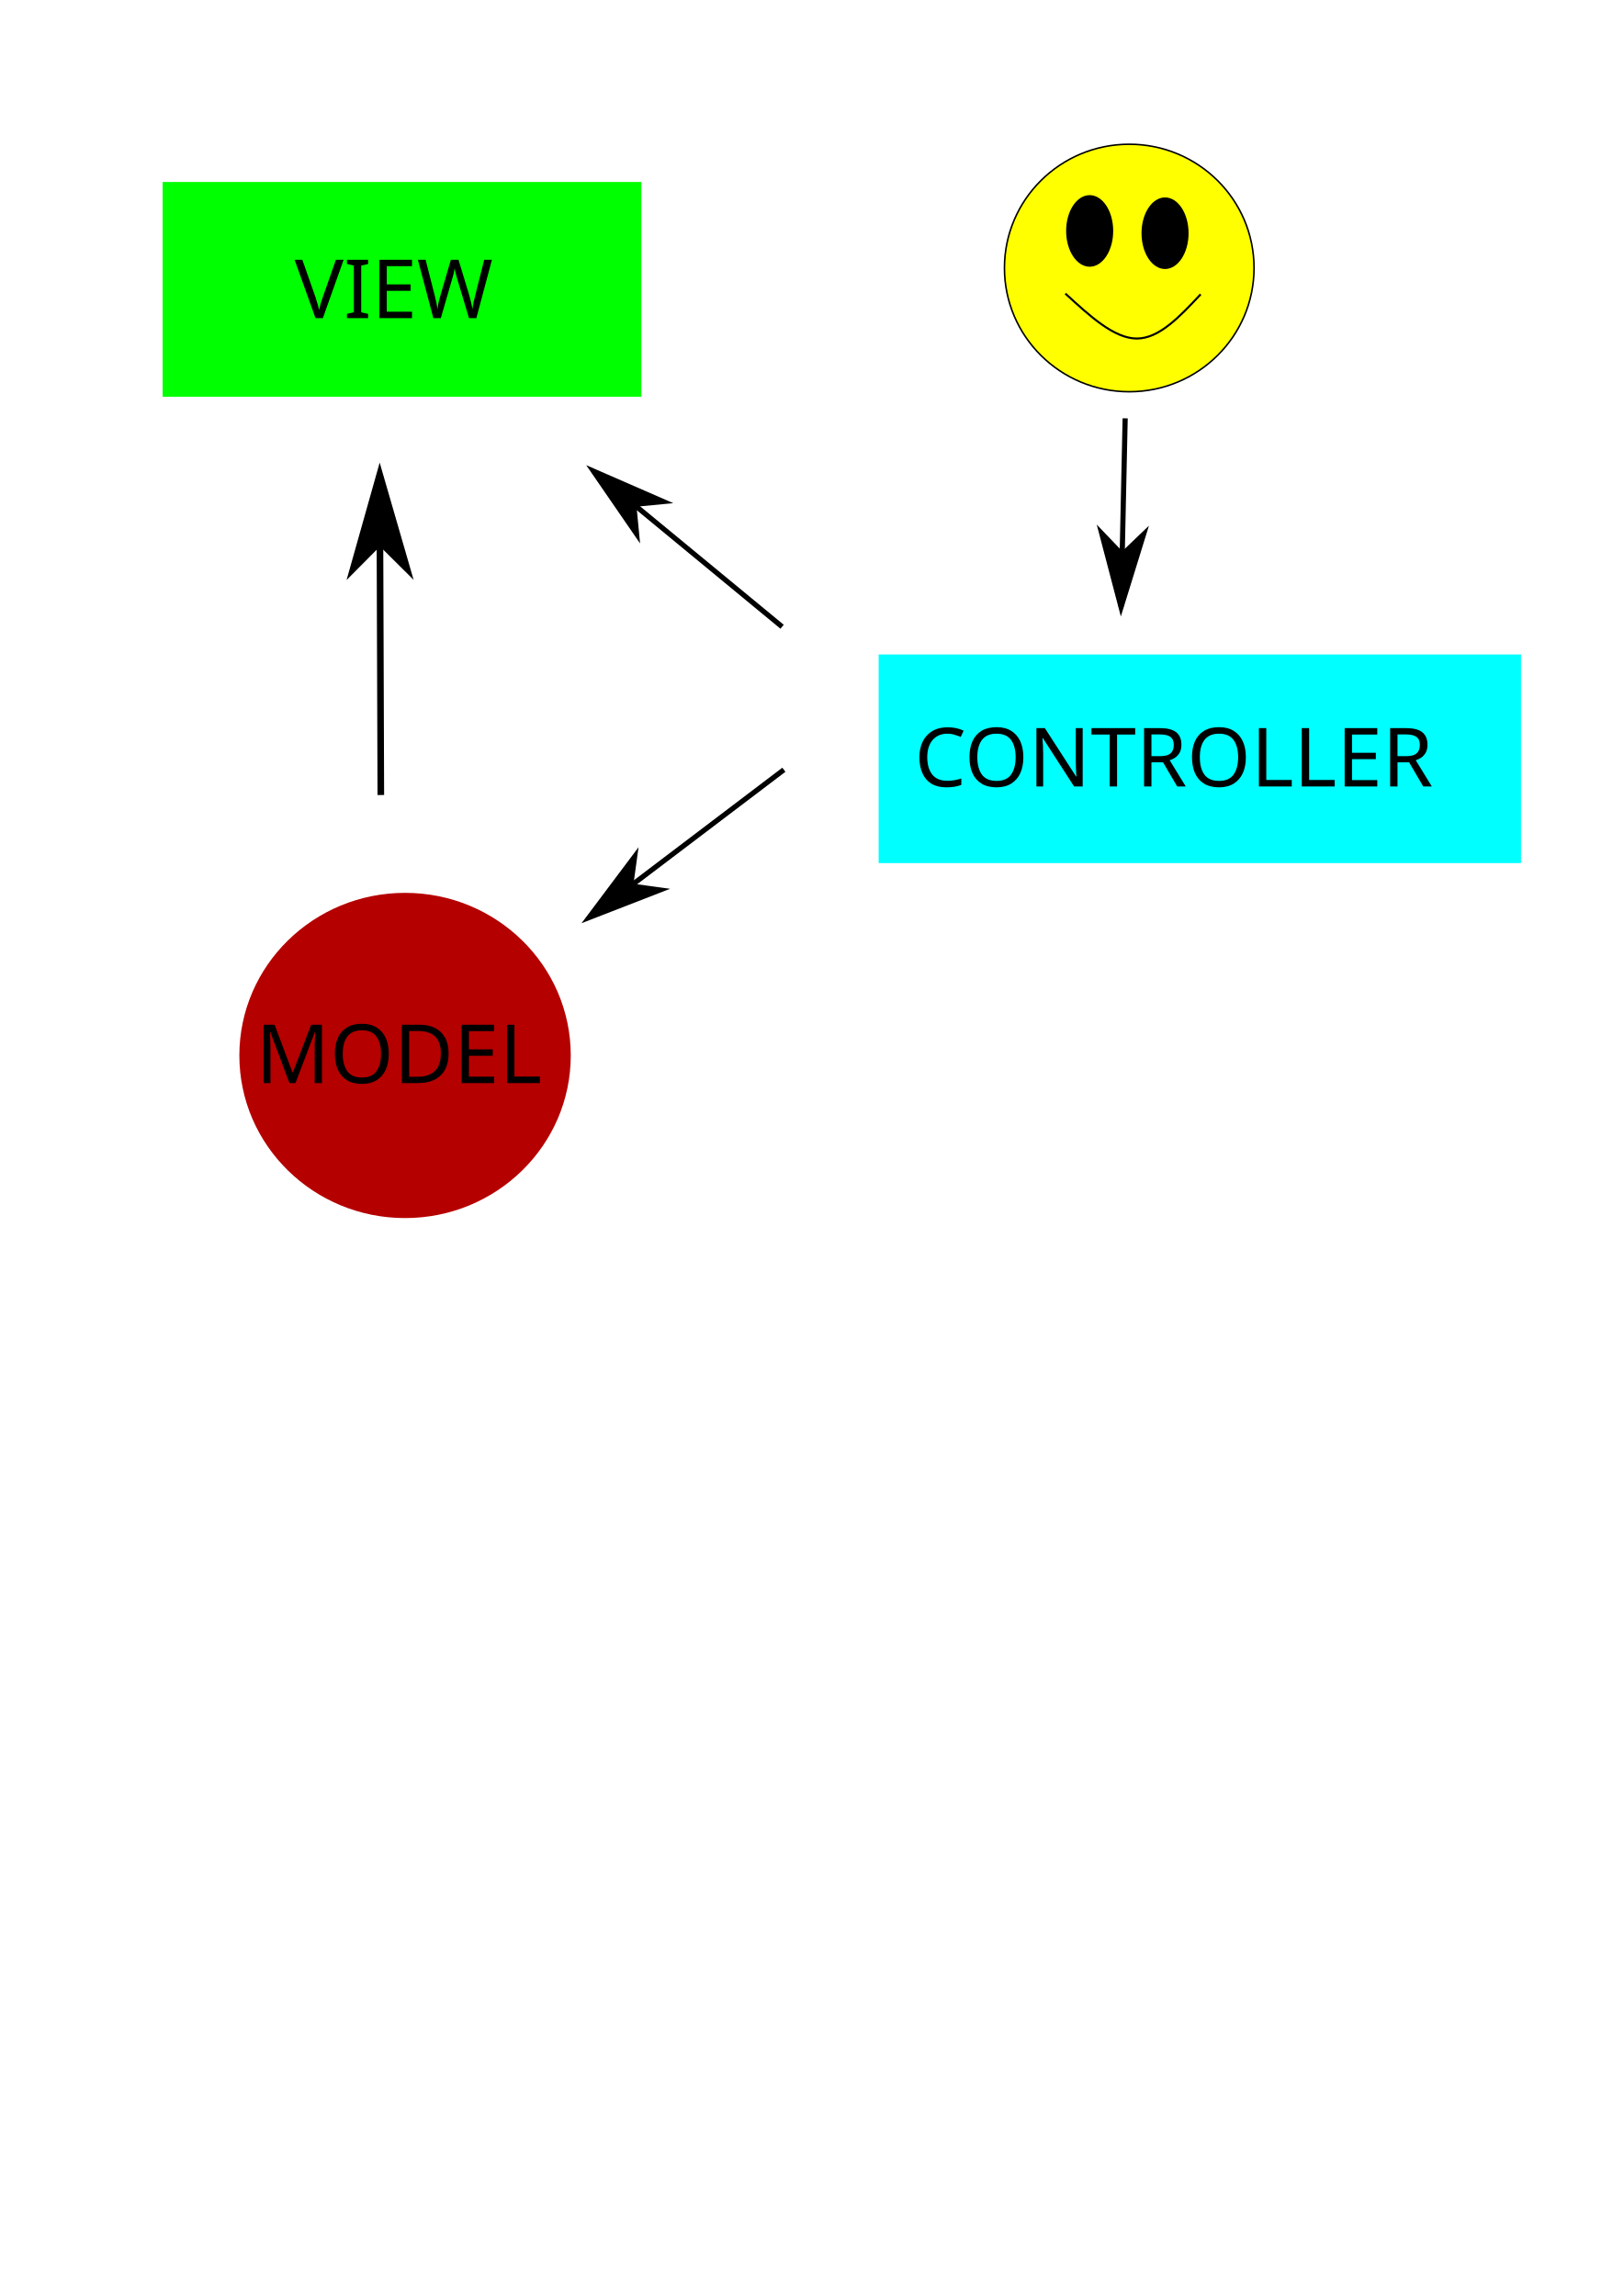
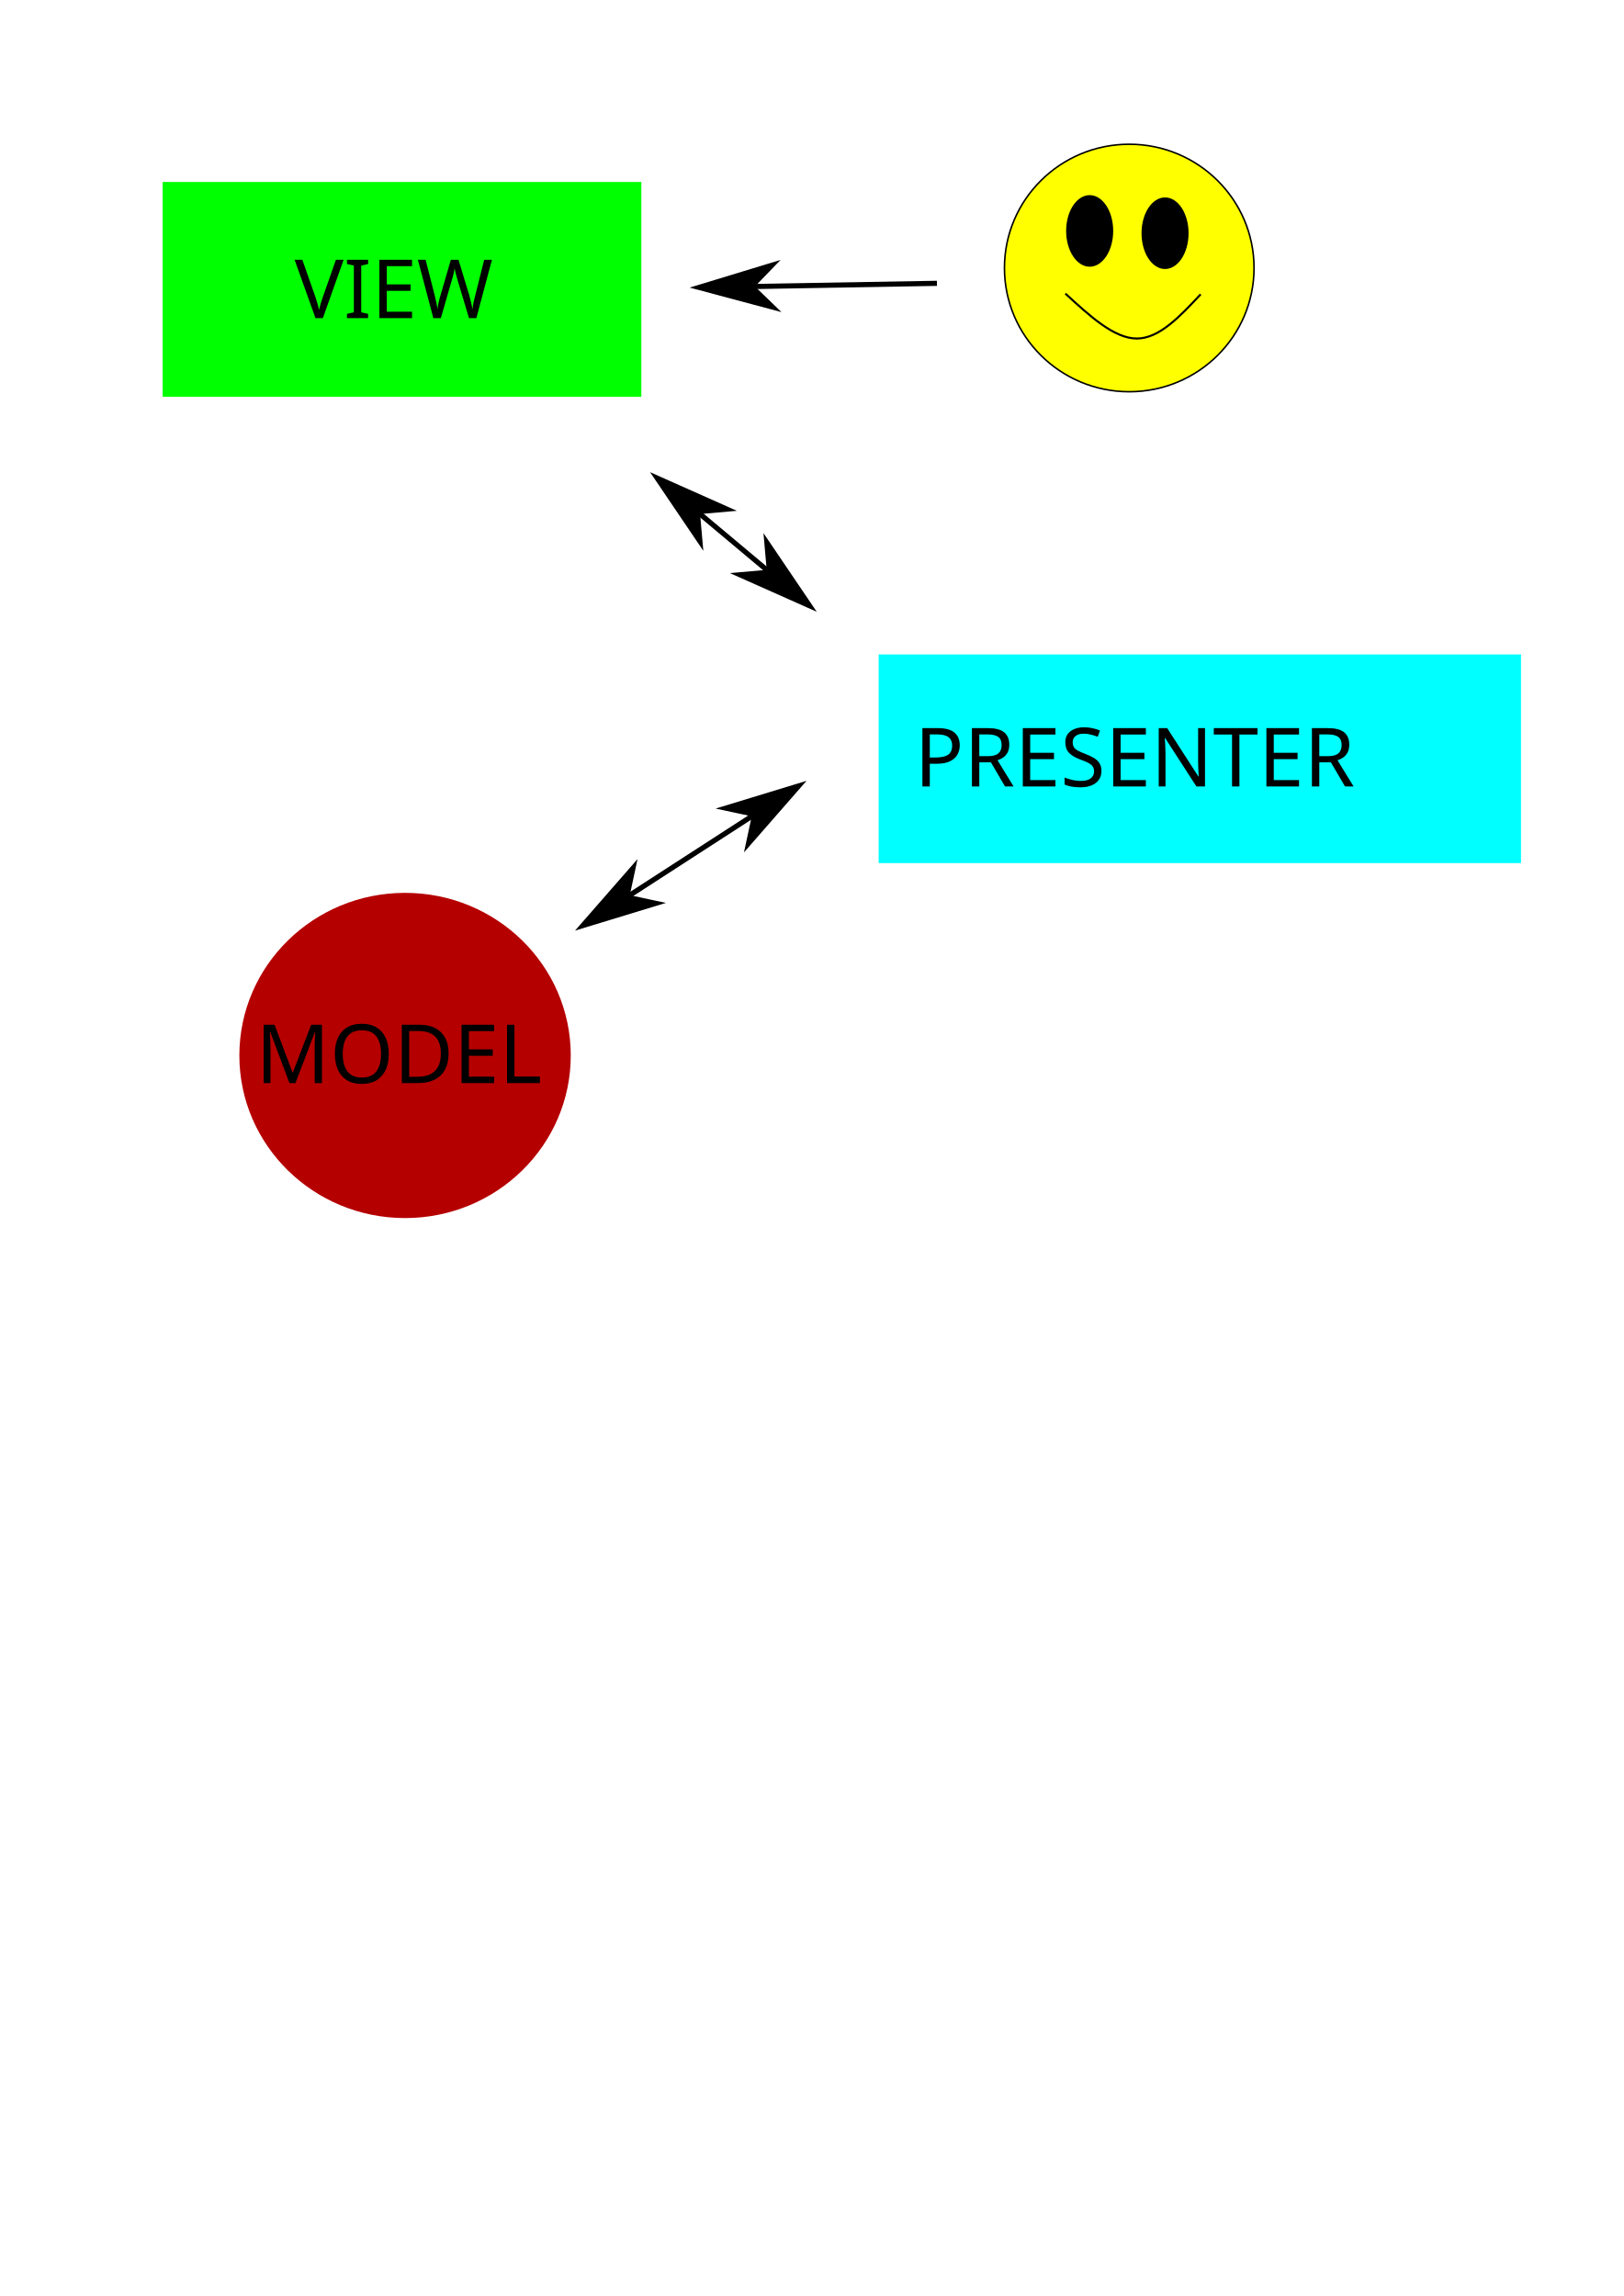
<svg xmlns="http://www.w3.org/2000/svg" xmlns:ns1="http://www.openswatchbook.org/uri/2009/osb" xmlns:xlink="http://www.w3.org/1999/xlink" width="210mm" height="297mm" viewBox="0 0 210 297" version="1.1" id="svg8">
  <defs id="defs2">
+     <marker orient="auto" refY="0.0" refX="0.0" id="marker1465" style="overflow:visible">
+       <path id="path1463" d="M 0.0,0.0 L 5.0,-5.0 L -12.5,0.0 L 5.0,5.0 L 0.0,0.0 z " style="fill-rule:evenodd;stroke:#000000;stroke-width:1pt;stroke-opacity:1;fill:#000000;fill-opacity:1" transform="scale(0.8) translate(12.5,0)" />
+     </marker>
+     <marker orient="auto" refY="0.0" refX="0.0" id="Arrow1Lstart" style="overflow:visible">
+       <path id="path855" d="M 0.0,0.0 L 5.0,-5.0 L -12.5,0.0 L 5.0,5.0 L 0.0,0.0 z " style="fill-rule:evenodd;stroke:#000000;stroke-width:1pt;stroke-opacity:1;fill:#000000;fill-opacity:1" transform="scale(0.8) translate(12.5,0)" />
+     </marker>
    <marker style="overflow:visible;" id="marker5017" refX="0.0" refY="0.0" orient="auto">
      <path transform="scale(0.8) rotate(180) translate(12.5,0)" style="fill-rule:evenodd;stroke:#000000;stroke-width:1pt;stroke-opacity:1;fill:#000000;fill-opacity:1" d="M 0.0,0.0 L 5.0,-5.0 L -12.5,0.0 L 5.0,5.0 L 0.0,0.0 z " id="path5015" />
    </marker>
    <marker orient="auto" refY="0.0" refX="0.0" id="marker5011" style="overflow:visible;">
      <path id="path5009" d="M 0.0,0.0 L 5.0,-5.0 L -12.5,0.0 L 5.0,5.0 L 0.0,0.0 z " style="fill-rule:evenodd;stroke:#000000;stroke-width:1pt;stroke-opacity:1;fill:#000000;fill-opacity:1" transform="scale(0.8) rotate(180) translate(12.5,0)" />
    </marker>
    <marker style="overflow:visible;" id="marker1316" refX="0.0" refY="0.0" orient="auto">
      <path transform="scale(0.8) rotate(180) translate(12.5,0)" style="fill-rule:evenodd;stroke:#000000;stroke-width:1pt;stroke-opacity:1;fill:#000000;fill-opacity:1" d="M 0.0,0.0 L 5.0,-5.0 L -12.5,0.0 L 5.0,5.0 L 0.0,0.0 z " id="path1314" />
    </marker>
    <marker orient="auto" refY="0.0" refX="0.0" id="Arrow1Lend" style="overflow:visible;">
      <path id="path1005" d="M 0.0,0.0 L 5.0,-5.0 L -12.5,0.0 L 5.0,5.0 L 0.0,0.0 z " style="fill-rule:evenodd;stroke:#000000;stroke-width:1pt;stroke-opacity:1;fill:#000000;fill-opacity:1" transform="scale(0.8) rotate(180) translate(12.5,0)" />
    </marker>
    <linearGradient id="linearGradient4508" ns1:paint="solid">
      <stop style="stop-color:#b50000;stop-opacity:1;" offset="0" id="stop4506" />
    </linearGradient>
    <linearGradient xlink:href="#linearGradient4508" id="linearGradient4510" x1="26.723" y1="43.926" x2="69.585" y2="43.926" gradientUnits="userSpaceOnUse" gradientTransform="translate(4.233333,92.60417)" />
  </defs>
  <ellipse style="fill:#ffff00;stroke-width:0.2;stroke-miterlimit:4;stroke-dasharray:none;fill-opacity:1;stroke:#000000;stroke-opacity:1" id="path1377" cx="146.05" cy="34.666" rx="16.14" ry="16.007" />
  <g id="layer1" style="display:inline">
-     <path style="fill:none;stroke:#000000;stroke-width:0.665;stroke-linecap:butt;stroke-linejoin:miter;stroke-miterlimit:4;stroke-dasharray:none;stroke-opacity:1;marker-end:url(#Arrow1Lend)" d="m 145.521,54.113 -0.529,24.342" id="path996" />
+     <path style="fill:none;stroke:#000000;stroke-width:0.665;stroke-linecap:butt;stroke-linejoin:miter;stroke-miterlimit:4;stroke-dasharray:none;stroke-opacity:1;marker-end:url(#Arrow1Lend)" d="M 121.179,36.65 90.488,37.179" id="path996" />
    <ellipse id="path10" cx="52.388" cy="136.53" rx="21.431" ry="21.034" style="fill:url(#linearGradient4510);fill-opacity:1;stroke-width:0.265" />
    <text xml:space="preserve" style="font-style:normal;font-weight:normal;font-size:10.583px;line-height:1.25;font-family:sans-serif;letter-spacing:0px;word-spacing:0px;fill:#000000;fill-opacity:1;stroke:none;stroke-width:0.265" x="33.073" y="140.102" id="text4514">
      <tspan id="tspan4512" x="33.073" y="140.102" style="stroke-width:0.265">MODEL</tspan>
    </text>
    <text xml:space="preserve" style="font-style:normal;font-weight:normal;font-size:10.583px;line-height:1.25;font-family:sans-serif;letter-spacing:0px;word-spacing:0px;fill:#000000;fill-opacity:1;stroke:none;stroke-width:0.265" x="48.154" y="84.01" id="text4613">
      <tspan id="tspan4611" x="48.154" y="93.374" style="stroke-width:0.265" />
    </text>
    <path style="fill:#00ffff;stroke-width:0.285" d="m 113.638,98.151 v -13.494 h 41.54 41.54 v 13.494 13.494 h -41.54 -41.54 z" id="path861" />
    <text xml:space="preserve" style="font-style:normal;font-variant:normal;font-weight:normal;font-stretch:normal;font-size:10.583px;line-height:1.25;font-family:sans-serif;-inkscape-font-specification:'sans-serif, Normal';font-variant-ligatures:normal;font-variant-caps:normal;font-variant-numeric:normal;font-feature-settings:normal;text-align:start;letter-spacing:0px;word-spacing:0px;writing-mode:lr-tb;text-anchor:start;fill:#000000;fill-opacity:1;stroke:none;stroke-width:0.265" x="118.269" y="101.737" id="text4583">
-       <tspan id="tspan945" x="118.269" y="101.737">CONTROLLER</tspan>
+       <tspan id="tspan851" x="118.269" y="101.737">PRESENTER</tspan>
+       <tspan id="tspan853" x="118.269" y="114.967" />
    </text>
    <path style="fill:#00ff00;stroke-width:0.265" d="M 21.034,37.429 V 23.539 H 51.99 82.946 V 37.429 51.32 H 51.99 21.034 Z" id="path865" />
    <text xml:space="preserve" style="font-style:normal;font-weight:normal;font-size:10.583px;line-height:1.25;font-family:sans-serif;letter-spacing:0px;word-spacing:0px;fill:#000000;fill-opacity:1;stroke:none;stroke-width:0.265" x="38.1" y="41.148" id="text4609">
      <tspan id="tspan4607" x="38.1" y="41.148" style="stroke-width:0.265">VIEW</tspan>
    </text>
-     <path id="path1312" d="M 101.153,81.073 76.811,60.992" style="fill:none;stroke:#000000;stroke-width:0.665;stroke-linecap:butt;stroke-linejoin:miter;stroke-miterlimit:4;stroke-dasharray:none;stroke-opacity:1;marker-end:url(#marker1316)" />
-     <path style="fill:none;stroke:#000000;stroke-width:0.665;stroke-linecap:butt;stroke-linejoin:miter;stroke-miterlimit:4;stroke-dasharray:none;stroke-opacity:1;marker-end:url(#marker5011)" d="M 101.381,99.572 76.239,118.642" id="path5007" />
-     <path id="path5013" d="M 49.253,102.838 49.111,61.499" style="fill:none;stroke:#000000;stroke-width:0.854;stroke-linecap:butt;stroke-linejoin:miter;stroke-miterlimit:4;stroke-dasharray:none;stroke-opacity:1;marker-end:url(#marker5017)" />
+     <path id="path1312" d="M 85.063,61.903 104.642,78.307" style="fill:none;stroke:#000000;stroke-width:0.665;stroke-linecap:butt;stroke-linejoin:miter;stroke-miterlimit:4;stroke-dasharray:none;stroke-opacity:1;marker-end:url(#marker1316);marker-start:url(#Arrow1Lstart)" />
+     <path style="fill:none;stroke:#000000;stroke-width:0.665;stroke-linecap:butt;stroke-linejoin:miter;stroke-miterlimit:4;stroke-dasharray:none;stroke-opacity:1;marker-end:url(#marker5011);marker-start:url(#marker1465)" d="M 75.451,119.68 103.226,101.708" id="path5007" />
  </g>
  <ellipse style="display:inline;fill:#000000;stroke-width:0.265" id="path1379" cx="150.68" cy="30.168" rx="3.043" ry="4.63" />
  <ellipse ry="4.63" rx="3.043" cy="29.872" cx="140.931" id="ellipse906" style="display:inline;fill:#000000;stroke-width:0.265" />
  <path style="fill:none;stroke:#000000;stroke-width:0.265px;stroke-linecap:butt;stroke-linejoin:miter;stroke-opacity:1" d="m 137.791,37.976 c 3.149,2.9 6.299,5.8 9.214,5.815 2.916,0.015 5.597,-2.853 8.279,-5.722" id="path941" />
</svg>
